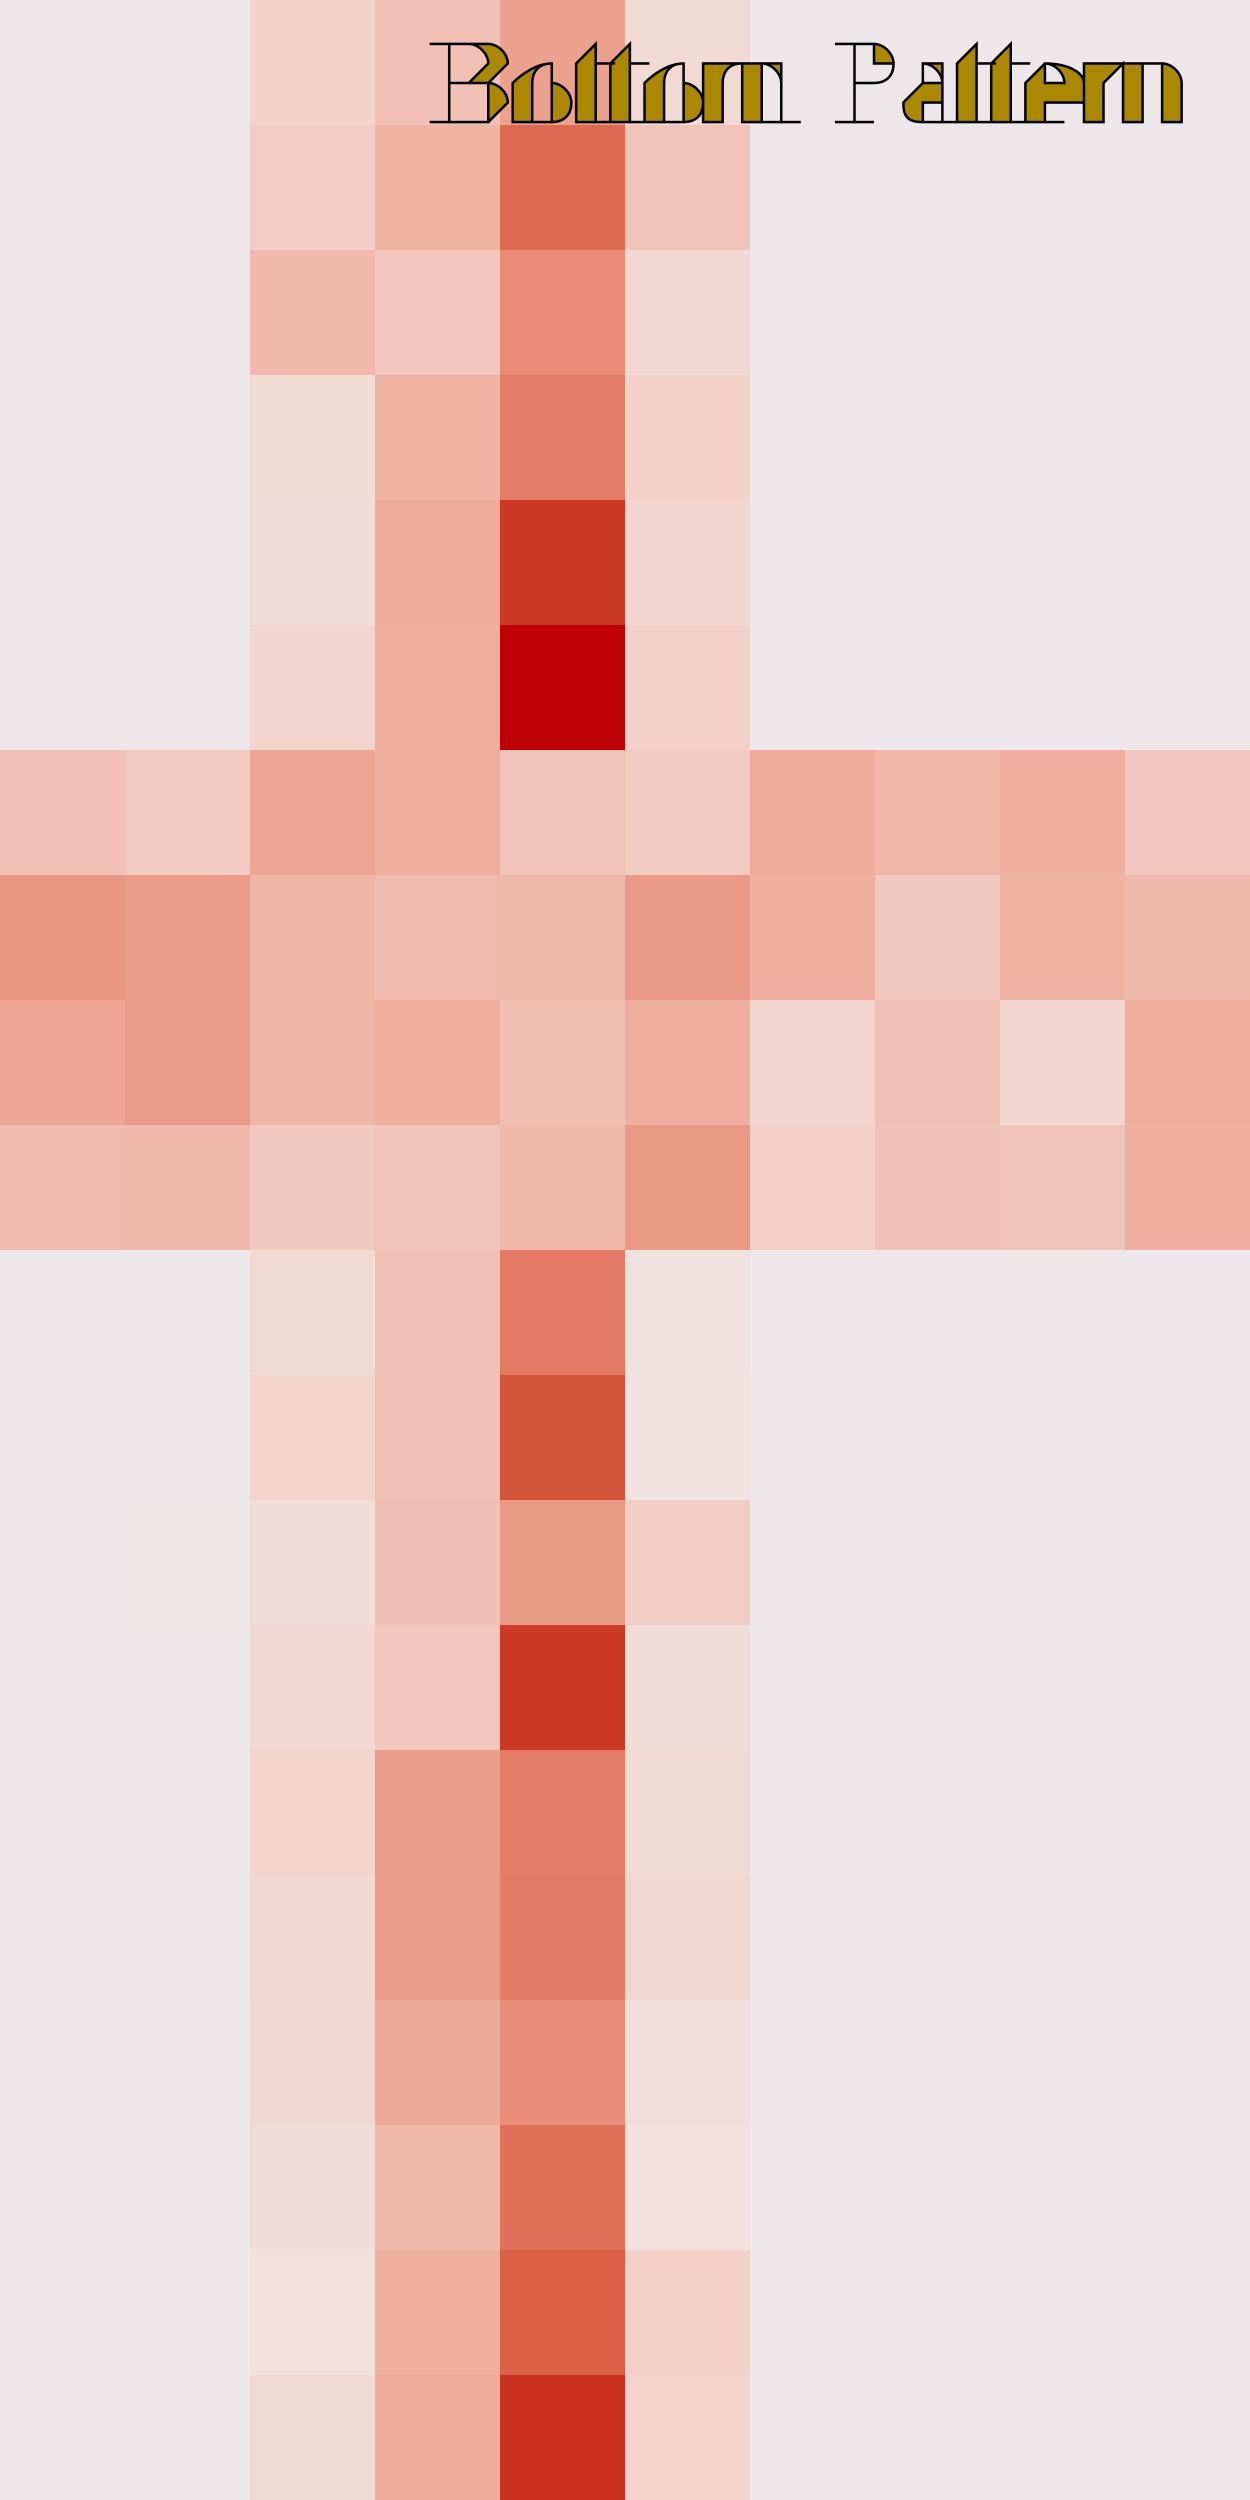
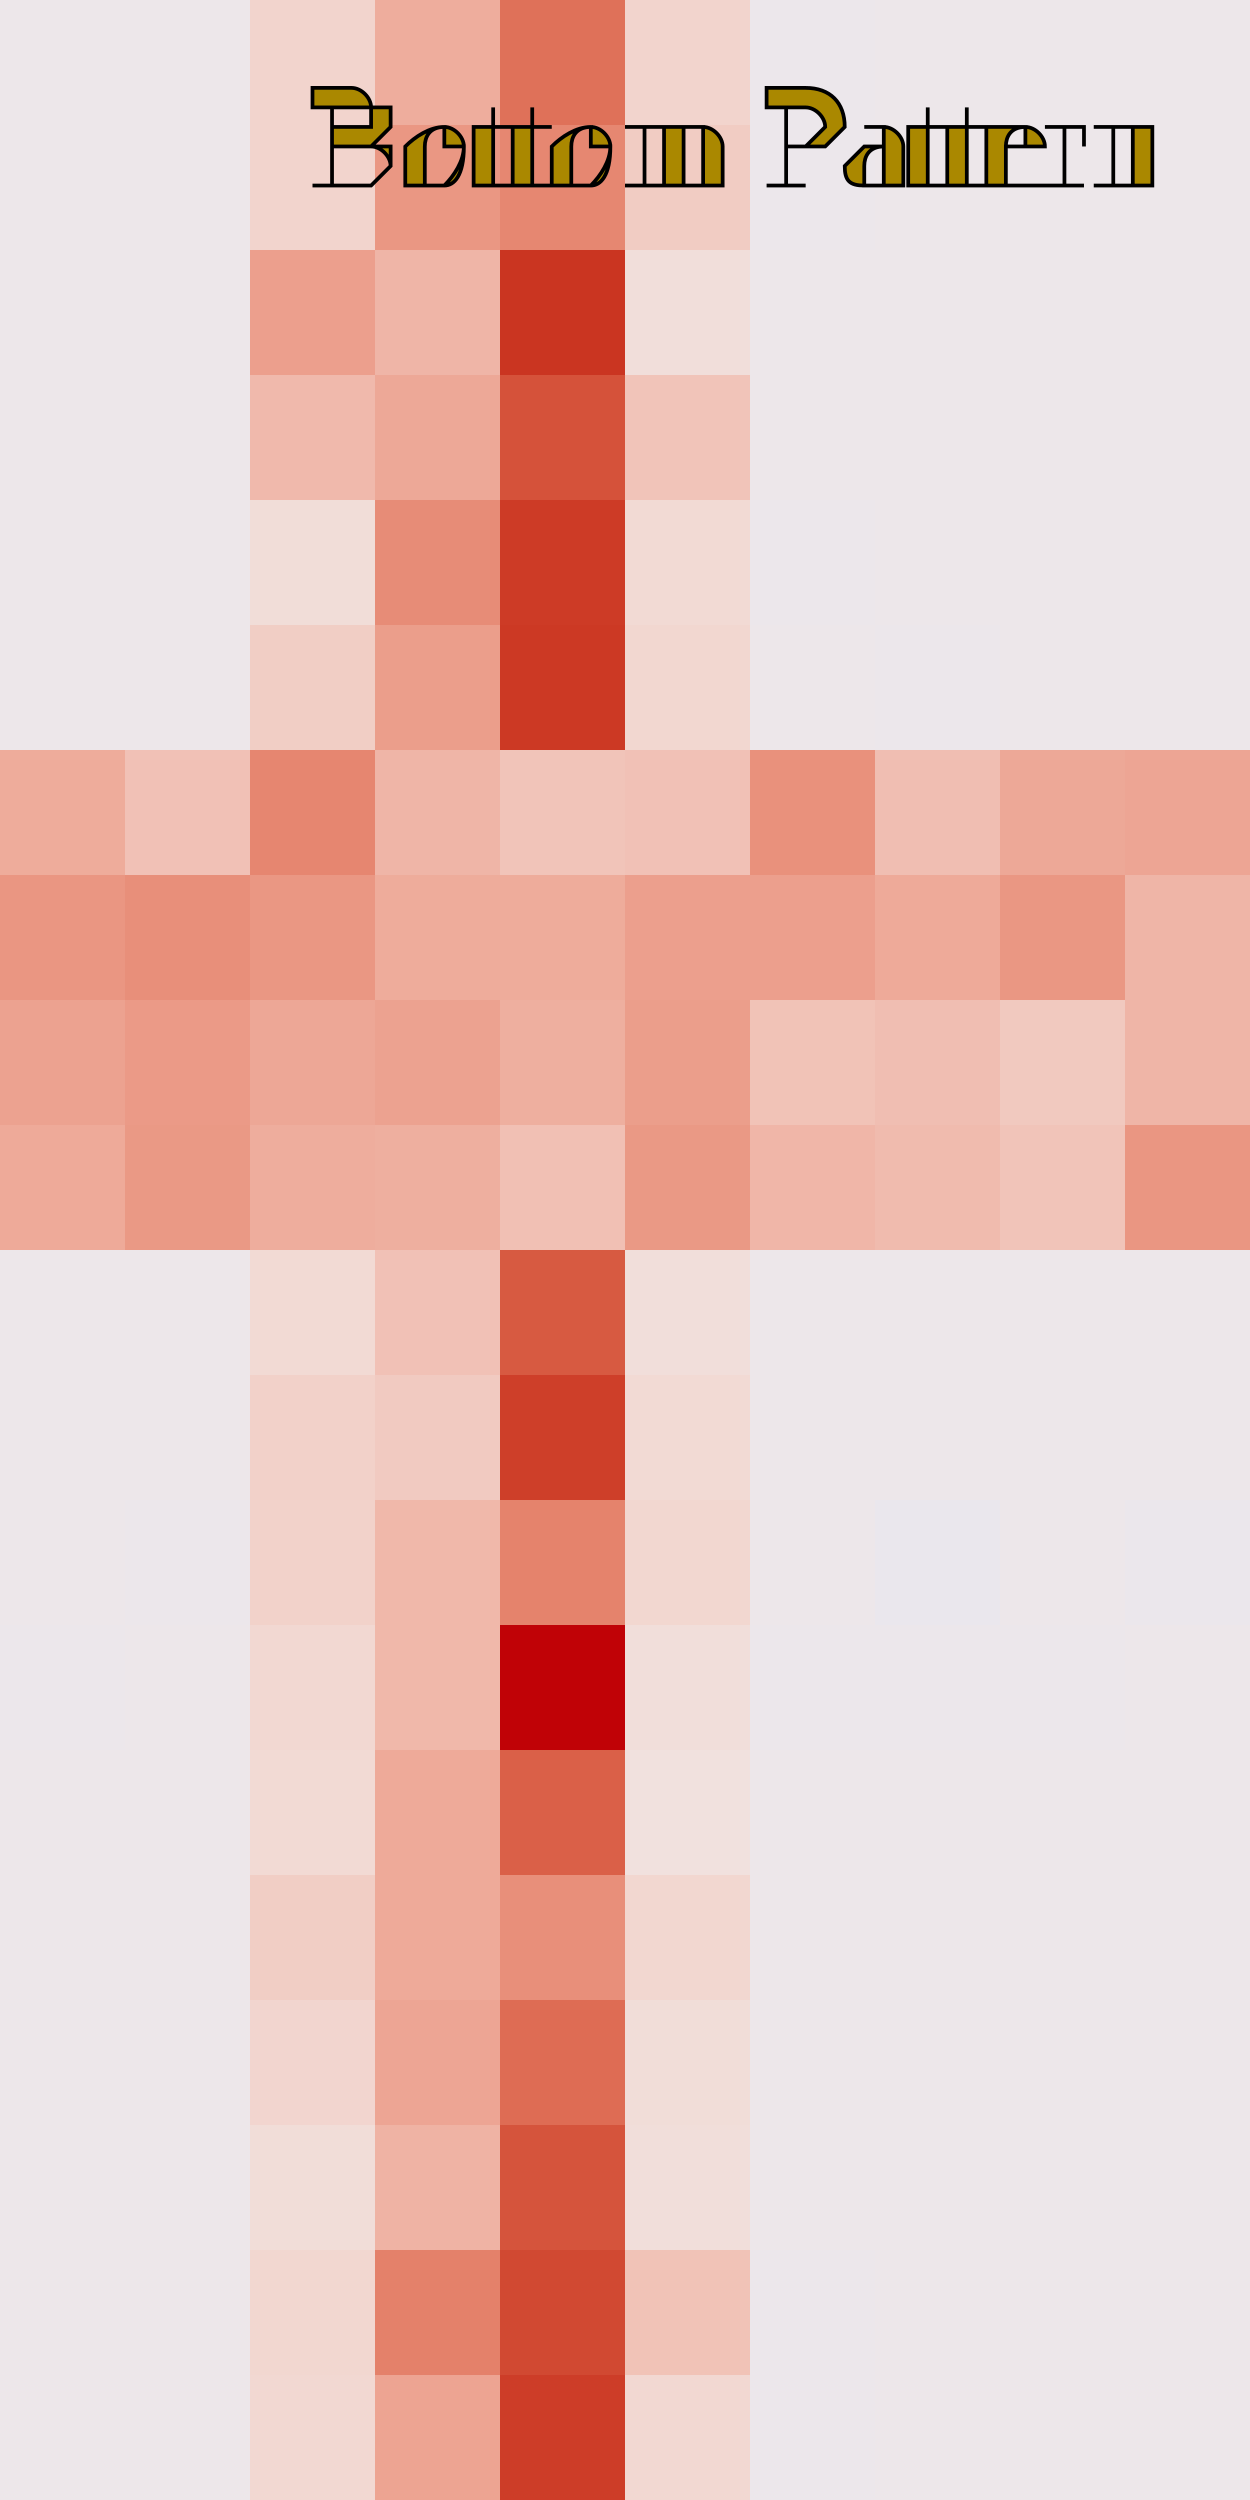
<svg xmlns="http://www.w3.org/2000/svg" height="342.0" version="1.1" viewBox="0 0 1.0 2.0" width="171.0">
  <g>
    <g>
      <g>
        <polygon fill="#ede7ea" points="0.00,0.00 0.10,0.00 0.10,0.10 0.00,0.10" />
        <polygon fill="#ede7ea" points="0.10,0.00 0.20,0.00 0.20,0.10 0.10,0.10" />
-         <polygon fill="#f2d2ca" points="0.20,0.00 0.30,0.00 0.30,0.10 0.20,0.10" />
-         <polygon fill="#f1c1b6" points="0.30,0.00 0.40,0.00 0.40,0.10 0.30,0.10" />
-         <polygon fill="#eca18e" points="0.40,0.00 0.50,0.00 0.50,0.10 0.40,0.10" />
-         <polygon fill="#f2dad4" points="0.50,0.00 0.60,0.00 0.60,0.10 0.50,0.10" />
-         <polygon fill="#ede7ea" points="0.60,0.00 0.70,0.00 0.70,0.10 0.60,0.10" />
+         <polygon fill="#f2d4cd" points="0.20,0.00 0.30,0.00 0.30,0.10 0.20,0.10" />
+         <polygon fill="#eead9d" points="0.30,0.00 0.40,0.00 0.40,0.10 0.30,0.10" />
+         <polygon fill="#df7159" points="0.40,0.00 0.50,0.00 0.50,0.10 0.40,0.10" />
+         <polygon fill="#f2d4cd" points="0.50,0.00 0.60,0.00 0.60,0.10 0.50,0.10" />
+         <polygon fill="#ece7eb" points="0.60,0.00 0.70,0.00 0.70,0.10 0.60,0.10" />
        <polygon fill="#ede7ea" points="0.70,0.00 0.80,0.00 0.80,0.10 0.70,0.10" />
        <polygon fill="#ede7ea" points="0.80,0.00 0.90,0.00 0.90,0.10 0.80,0.10" />
        <polygon fill="#ede7ea" points="0.90,0.00 1.00,0.00 1.00,0.10 0.90,0.10" />
        <polygon fill="#ede7ea" points="0.00,0.10 0.10,0.10 0.10,0.20 0.00,0.20" />
        <polygon fill="#ede7ea" points="0.10,0.10 0.20,0.10 0.20,0.20 0.10,0.20" />
-         <polygon fill="#f1cec5" points="0.20,0.10 0.30,0.10 0.30,0.20 0.20,0.20" />
-         <polygon fill="#efb3a4" points="0.30,0.10 0.40,0.10 0.40,0.20 0.30,0.20" />
-         <polygon fill="#dd6950" points="0.40,0.10 0.50,0.10 0.50,0.20 0.40,0.20" />
-         <polygon fill="#f1c4b9" points="0.50,0.10 0.60,0.10 0.60,0.20 0.50,0.20" />
-         <polygon fill="#ede7ea" points="0.60,0.10 0.70,0.10 0.70,0.20 0.60,0.20" />
+         <polygon fill="#f2d4cd" points="0.20,0.10 0.30,0.10 0.30,0.20 0.20,0.20" />
+         <polygon fill="#ea9783" points="0.30,0.10 0.40,0.10 0.40,0.20 0.30,0.20" />
+         <polygon fill="#e68771" points="0.40,0.10 0.50,0.10 0.50,0.20 0.40,0.20" />
+         <polygon fill="#f1ccc3" points="0.50,0.10 0.60,0.10 0.60,0.20 0.50,0.20" />
+         <polygon fill="#ece7eb" points="0.60,0.10 0.70,0.10 0.70,0.20 0.60,0.20" />
        <polygon fill="#ede7ea" points="0.70,0.10 0.80,0.10 0.80,0.20 0.70,0.20" />
        <polygon fill="#ede7ea" points="0.80,0.10 0.90,0.10 0.90,0.20 0.80,0.20" />
        <polygon fill="#ede7ea" points="0.90,0.10 1.00,0.10 1.00,0.20 0.90,0.20" />
        <polygon fill="#ede7ea" points="0.00,0.20 0.10,0.20 0.10,0.30 0.00,0.30" />
        <polygon fill="#ede7ea" points="0.10,0.20 0.20,0.20 0.20,0.30 0.10,0.30" />
-         <polygon fill="#f0b9ac" points="0.20,0.20 0.30,0.20 0.30,0.30 0.20,0.30" />
-         <polygon fill="#f1c7bd" points="0.30,0.20 0.40,0.20 0.40,0.30 0.30,0.30" />
-         <polygon fill="#e78b75" points="0.40,0.20 0.50,0.20 0.50,0.30 0.40,0.30" />
-         <polygon fill="#f2d8d2" points="0.50,0.20 0.60,0.20 0.60,0.30 0.50,0.30" />
+         <polygon fill="#ec9f8d" points="0.20,0.20 0.30,0.20 0.30,0.30 0.20,0.30" />
+         <polygon fill="#efb5a7" points="0.30,0.20 0.40,0.20 0.40,0.30 0.30,0.30" />
+         <polygon fill="#ca3521" points="0.40,0.20 0.50,0.20 0.50,0.30 0.40,0.30" />
+         <polygon fill="#f1deda" points="0.50,0.20 0.60,0.20 0.60,0.30 0.50,0.30" />
        <polygon fill="#ede7ea" points="0.60,0.20 0.70,0.20 0.70,0.30 0.60,0.30" />
        <polygon fill="#ede7ea" points="0.70,0.20 0.80,0.20 0.80,0.30 0.70,0.30" />
        <polygon fill="#ede7ea" points="0.80,0.20 0.90,0.20 0.90,0.30 0.80,0.30" />
        <polygon fill="#ede7ea" points="0.90,0.20 1.00,0.20 1.00,0.30 0.90,0.30" />
        <polygon fill="#ede7ea" points="0.00,0.30 0.10,0.30 0.10,0.40 0.00,0.40" />
        <polygon fill="#ede7ea" points="0.10,0.30 0.20,0.30 0.20,0.40 0.10,0.40" />
-         <polygon fill="#f2dcd6" points="0.20,0.30 0.30,0.30 0.30,0.40 0.20,0.40" />
-         <polygon fill="#efb3a4" points="0.30,0.30 0.40,0.30 0.40,0.40 0.30,0.40" />
-         <polygon fill="#e37c65" points="0.40,0.30 0.50,0.30 0.50,0.40 0.40,0.40" />
-         <polygon fill="#f2d1c9" points="0.50,0.30 0.60,0.30 0.60,0.40 0.50,0.40" />
+         <polygon fill="#f0b9ac" points="0.20,0.30 0.30,0.30 0.30,0.40 0.20,0.40" />
+         <polygon fill="#eda897" points="0.30,0.30 0.40,0.30 0.40,0.40 0.30,0.40" />
+         <polygon fill="#d5523a" points="0.40,0.30 0.50,0.30 0.50,0.40 0.40,0.40" />
+         <polygon fill="#f1c4b9" points="0.50,0.30 0.60,0.30 0.60,0.40 0.50,0.40" />
        <polygon fill="#ede7ea" points="0.60,0.30 0.70,0.30 0.70,0.40 0.60,0.40" />
        <polygon fill="#ede7ea" points="0.70,0.30 0.80,0.30 0.80,0.40 0.70,0.40" />
        <polygon fill="#ede7ea" points="0.80,0.30 0.90,0.30 0.90,0.40 0.80,0.40" />
        <polygon fill="#ede7ea" points="0.90,0.30 1.00,0.30 1.00,0.40 0.90,0.40" />
        <polygon fill="#ede7ea" points="0.00,0.40 0.10,0.40 0.10,0.50 0.00,0.50" />
        <polygon fill="#ede7ea" points="0.10,0.40 0.20,0.40 0.20,0.50 0.10,0.50" />
        <polygon fill="#f1ddd8" points="0.20,0.40 0.30,0.40 0.30,0.50 0.20,0.50" />
-         <polygon fill="#eeac9b" points="0.30,0.40 0.40,0.40 0.40,0.50 0.30,0.50" />
-         <polygon fill="#cc3924" points="0.40,0.40 0.50,0.40 0.50,0.50 0.40,0.50" />
-         <polygon fill="#f2d5cf" points="0.50,0.40 0.60,0.40 0.60,0.50 0.50,0.50" />
-         <polygon fill="#eee7e9" points="0.60,0.40 0.70,0.40 0.70,0.50 0.60,0.50" />
+         <polygon fill="#e78c77" points="0.30,0.40 0.40,0.40 0.40,0.50 0.30,0.50" />
+         <polygon fill="#cd3b26" points="0.40,0.40 0.50,0.40 0.50,0.50 0.40,0.50" />
+         <polygon fill="#f2dad4" points="0.50,0.40 0.60,0.40 0.60,0.50 0.50,0.50" />
+         <polygon fill="#ece7eb" points="0.60,0.40 0.70,0.40 0.70,0.50 0.60,0.50" />
        <polygon fill="#ede7ea" points="0.70,0.40 0.80,0.40 0.80,0.50 0.70,0.50" />
        <polygon fill="#ede7ea" points="0.80,0.40 0.90,0.40 0.90,0.50 0.80,0.50" />
        <polygon fill="#ede7ea" points="0.90,0.40 1.00,0.40 1.00,0.50 0.90,0.50" />
-         <polygon fill="#eee7e9" points="0.00,0.50 0.10,0.50 0.10,0.60 0.00,0.60" />
-         <polygon fill="#eee7e9" points="0.10,0.50 0.20,0.50 0.20,0.60 0.10,0.60" />
-         <polygon fill="#f2d5cf" points="0.20,0.50 0.30,0.50 0.30,0.60 0.20,0.60" />
-         <polygon fill="#eeaf9f" points="0.30,0.50 0.40,0.50 0.40,0.60 0.30,0.60" />
-         <polygon fill="#c00206" points="0.40,0.50 0.50,0.50 0.50,0.60 0.40,0.60" />
-         <polygon fill="#f2d1c9" points="0.50,0.50 0.60,0.50 0.60,0.60 0.50,0.60" />
+         <polygon fill="#ede7ea" points="0.00,0.50 0.10,0.50 0.10,0.60 0.00,0.60" />
+         <polygon fill="#ede7ea" points="0.10,0.50 0.20,0.50 0.20,0.60 0.10,0.60" />
+         <polygon fill="#f1cec5" points="0.20,0.50 0.30,0.50 0.30,0.60 0.20,0.60" />
+         <polygon fill="#eb9e8b" points="0.30,0.50 0.40,0.50 0.40,0.60 0.30,0.60" />
+         <polygon fill="#cc3924" points="0.40,0.50 0.50,0.50 0.50,0.60 0.40,0.60" />
+         <polygon fill="#f2d7d0" points="0.50,0.50 0.60,0.50 0.60,0.60 0.50,0.60" />
        <polygon fill="#ede7ea" points="0.60,0.50 0.70,0.50 0.70,0.60 0.60,0.60" />
-         <polygon fill="#ede7ea" points="0.70,0.50 0.80,0.50 0.80,0.60 0.70,0.60" />
+         <polygon fill="#ece7eb" points="0.70,0.50 0.80,0.50 0.80,0.60 0.70,0.60" />
        <polygon fill="#ede7ea" points="0.80,0.50 0.90,0.50 0.90,0.60 0.80,0.60" />
        <polygon fill="#ede7ea" points="0.90,0.50 1.00,0.50 1.00,0.60 0.90,0.60" />
-         <polygon fill="#f1c1b6" points="0.00,0.60 0.10,0.60 0.10,0.70 0.00,0.70" />
-         <polygon fill="#f1cac1" points="0.10,0.60 0.20,0.60 0.20,0.70 0.10,0.70" />
-         <polygon fill="#eda594" points="0.20,0.60 0.30,0.60 0.30,0.70 0.20,0.70" />
-         <polygon fill="#eeaf9f" points="0.30,0.60 0.40,0.60 0.40,0.70 0.30,0.70" />
+         <polygon fill="#eeac9b" points="0.00,0.60 0.10,0.60 0.10,0.70 0.00,0.70" />
+         <polygon fill="#f1c1b6" points="0.10,0.60 0.20,0.60 0.20,0.70 0.10,0.70" />
+         <polygon fill="#e68670" points="0.20,0.60 0.30,0.60 0.30,0.70 0.20,0.70" />
+         <polygon fill="#efb5a7" points="0.30,0.60 0.40,0.60 0.40,0.70 0.30,0.70" />
        <polygon fill="#f1c4b9" points="0.40,0.60 0.50,0.60 0.50,0.70 0.40,0.70" />
-         <polygon fill="#f1cac1" points="0.50,0.60 0.60,0.60 0.60,0.70 0.50,0.70" />
-         <polygon fill="#eeac9b" points="0.60,0.60 0.70,0.60 0.70,0.70 0.60,0.70" />
-         <polygon fill="#f0b6a8" points="0.70,0.60 0.80,0.60 0.80,0.70 0.70,0.70" />
-         <polygon fill="#efb0a1" points="0.80,0.60 0.90,0.60 0.90,0.70 0.80,0.70" />
-         <polygon fill="#f1c7bd" points="0.90,0.60 1.00,0.60 1.00,0.70 0.90,0.70" />
-         <polygon fill="#ea9783" points="0.00,0.70 0.10,0.70 0.10,0.80 0.00,0.80" />
-         <polygon fill="#eb9c89" points="0.10,0.70 0.20,0.70 0.20,0.80 0.10,0.80" />
-         <polygon fill="#efb5a7" points="0.20,0.70 0.30,0.70 0.30,0.80 0.20,0.80" />
-         <polygon fill="#f0bbae" points="0.30,0.70 0.40,0.70 0.40,0.80 0.30,0.80" />
-         <polygon fill="#f0b8aa" points="0.40,0.70 0.50,0.70 0.50,0.80 0.40,0.80" />
-         <polygon fill="#eb9a87" points="0.50,0.70 0.60,0.70 0.60,0.80 0.50,0.80" />
-         <polygon fill="#efb0a1" points="0.60,0.70 0.70,0.70 0.70,0.80 0.60,0.80" />
-         <polygon fill="#f1c9bf" points="0.70,0.70 0.80,0.70 0.80,0.80 0.70,0.80" />
-         <polygon fill="#efb3a4" points="0.80,0.70 0.90,0.70 0.90,0.80 0.80,0.80" />
-         <polygon fill="#f0b8aa" points="0.90,0.70 1.00,0.70 1.00,0.80 0.90,0.80" />
-         <polygon fill="#eda492" points="0.00,0.80 0.10,0.80 0.10,0.90 0.00,0.90" />
-         <polygon fill="#eb9c89" points="0.10,0.80 0.20,0.80 0.20,0.90 0.10,0.90" />
-         <polygon fill="#efb5a7" points="0.20,0.80 0.30,0.80 0.30,0.90 0.20,0.90" />
-         <polygon fill="#eead9d" points="0.30,0.80 0.40,0.80 0.40,0.90 0.30,0.90" />
-         <polygon fill="#f0bdb0" points="0.40,0.80 0.50,0.80 0.50,0.90 0.40,0.90" />
-         <polygon fill="#eeaf9f" points="0.50,0.80 0.60,0.80 0.60,0.90 0.50,0.90" />
-         <polygon fill="#f2d5cf" points="0.60,0.80 0.70,0.80 0.70,0.90 0.60,0.90" />
-         <polygon fill="#f1c1b6" points="0.70,0.80 0.80,0.80 0.80,0.90 0.70,0.90" />
-         <polygon fill="#f2d5cf" points="0.80,0.80 0.90,0.80 0.90,0.90 0.80,0.90" />
-         <polygon fill="#eead9d" points="0.90,0.80 1.00,0.80 1.00,0.90 0.90,0.90" />
-         <polygon fill="#f0bbae" points="0.00,0.90 0.10,0.90 0.10,1.00 0.00,1.00" />
-         <polygon fill="#f0b9ac" points="0.10,0.90 0.20,0.90 0.20,1.00 0.10,1.00" />
-         <polygon fill="#f1c9bf" points="0.20,0.90 0.30,0.90 0.30,1.00 0.20,1.00" />
-         <polygon fill="#f1c4b9" points="0.30,0.90 0.40,0.90 0.40,1.00 0.30,1.00" />
-         <polygon fill="#f0b9ac" points="0.40,0.90 0.50,0.90 0.50,1.00 0.40,1.00" />
+         <polygon fill="#f1c1b6" points="0.50,0.60 0.60,0.60 0.60,0.70 0.50,0.70" />
+         <polygon fill="#e9917c" points="0.60,0.60 0.70,0.60 0.70,0.70 0.60,0.70" />
+         <polygon fill="#f0beb2" points="0.70,0.60 0.80,0.60 0.80,0.70 0.70,0.70" />
+         <polygon fill="#eda897" points="0.80,0.60 0.90,0.60 0.90,0.70 0.80,0.70" />
+         <polygon fill="#eda594" points="0.90,0.60 1.00,0.60 1.00,0.70 0.90,0.70" />
+         <polygon fill="#ea9682" points="0.00,0.70 0.10,0.70 0.10,0.80 0.00,0.80" />
+         <polygon fill="#e88f7a" points="0.10,0.70 0.20,0.70 0.20,0.80 0.10,0.80" />
+         <polygon fill="#ea9783" points="0.20,0.70 0.30,0.70 0.30,0.80 0.20,0.80" />
+         <polygon fill="#eeac9b" points="0.30,0.70 0.40,0.70 0.40,0.80 0.30,0.80" />
+         <polygon fill="#eeac9b" points="0.40,0.70 0.50,0.70 0.50,0.80 0.40,0.80" />
+         <polygon fill="#ec9f8d" points="0.50,0.70 0.60,0.70 0.60,0.80 0.50,0.80" />
+         <polygon fill="#ec9f8d" points="0.60,0.70 0.70,0.70 0.70,0.80 0.60,0.80" />
+         <polygon fill="#eeaa99" points="0.70,0.70 0.80,0.70 0.80,0.80 0.70,0.80" />
+         <polygon fill="#ea9783" points="0.80,0.70 0.90,0.70 0.90,0.80 0.80,0.80" />
+         <polygon fill="#efb5a7" points="0.90,0.70 1.00,0.70 1.00,0.80 0.90,0.80" />
+         <polygon fill="#eca290" points="0.00,0.80 0.10,0.80 0.10,0.90 0.00,0.90" />
+         <polygon fill="#eb9a87" points="0.10,0.80 0.20,0.80 0.20,0.90 0.10,0.90" />
+         <polygon fill="#eda796" points="0.20,0.80 0.30,0.80 0.30,0.90 0.20,0.90" />
+         <polygon fill="#eca290" points="0.30,0.80 0.40,0.80 0.40,0.90 0.30,0.90" />
+         <polygon fill="#eeaf9f" points="0.40,0.80 0.50,0.80 0.50,0.90 0.40,0.90" />
+         <polygon fill="#eb9e8b" points="0.50,0.80 0.60,0.80 0.60,0.90 0.50,0.90" />
+         <polygon fill="#f1c3b7" points="0.60,0.80 0.70,0.80 0.70,0.90 0.60,0.90" />
+         <polygon fill="#f0beb2" points="0.70,0.80 0.80,0.80 0.80,0.90 0.70,0.90" />
+         <polygon fill="#f1c9bf" points="0.80,0.80 0.90,0.80 0.90,0.90 0.80,0.90" />
+         <polygon fill="#efb5a7" points="0.90,0.80 1.00,0.80 1.00,0.90 0.90,0.90" />
+         <polygon fill="#eeaa99" points="0.00,0.90 0.10,0.90 0.10,1.00 0.00,1.00" />
+         <polygon fill="#ea9985" points="0.10,0.90 0.20,0.90 0.20,1.00 0.10,1.00" />
+         <polygon fill="#eead9d" points="0.20,0.90 0.30,0.90 0.30,1.00 0.20,1.00" />
+         <polygon fill="#eeaf9f" points="0.30,0.90 0.40,0.90 0.40,1.00 0.30,1.00" />
+         <polygon fill="#f1c0b4" points="0.40,0.90 0.50,0.90 0.50,1.00 0.40,1.00" />
        <polygon fill="#ea9985" points="0.50,0.90 0.60,0.90 0.60,1.00 0.50,1.00" />
-         <polygon fill="#f2cfc7" points="0.60,0.90 0.70,0.90 0.70,1.00 0.60,1.00" />
-         <polygon fill="#f1c3b7" points="0.70,0.90 0.80,0.90 0.80,1.00 0.70,1.00" />
+         <polygon fill="#f0b6a8" points="0.60,0.90 0.70,0.90 0.70,1.00 0.60,1.00" />
+         <polygon fill="#f0bbae" points="0.70,0.90 0.80,0.90 0.80,1.00 0.70,1.00" />
        <polygon fill="#f1c4b9" points="0.80,0.90 0.90,0.90 0.90,1.00 0.80,1.00" />
-         <polygon fill="#efb0a1" points="0.90,0.90 1.00,0.90 1.00,1.00 0.90,1.00" />
+         <polygon fill="#ea9682" points="0.90,0.90 1.00,0.90 1.00,1.00 0.90,1.00" />
        <polygon fill="#ede7ea" points="0.00,1.00 0.10,1.00 0.10,1.10 0.00,1.10" />
        <polygon fill="#ede7ea" points="0.10,1.00 0.20,1.00 0.20,1.10 0.10,1.10" />
        <polygon fill="#f2dad4" points="0.20,1.00 0.30,1.00 0.30,1.10 0.20,1.10" />
        <polygon fill="#f1c1b6" points="0.30,1.00 0.40,1.00 0.40,1.10 0.30,1.10" />
-         <polygon fill="#e27962" points="0.40,1.00 0.50,1.00 0.50,1.10 0.40,1.10" />
-         <polygon fill="#f1e1de" points="0.50,1.00 0.60,1.00 0.60,1.10 0.50,1.10" />
+         <polygon fill="#d75a41" points="0.40,1.00 0.50,1.00 0.50,1.10 0.40,1.10" />
+         <polygon fill="#f1deda" points="0.50,1.00 0.60,1.00 0.60,1.10 0.50,1.10" />
        <polygon fill="#ede7ea" points="0.60,1.00 0.70,1.00 0.70,1.10 0.60,1.10" />
        <polygon fill="#ede7ea" points="0.70,1.00 0.80,1.00 0.80,1.10 0.70,1.10" />
        <polygon fill="#ede7ea" points="0.80,1.00 0.90,1.00 0.90,1.10 0.80,1.10" />
        <polygon fill="#ede7ea" points="0.90,1.00 1.00,1.00 1.00,1.10 0.90,1.10" />
        <polygon fill="#ede7ea" points="0.00,1.10 0.10,1.10 0.10,1.20 0.00,1.20" />
        <polygon fill="#ede7ea" points="0.10,1.10 0.20,1.10 0.20,1.20 0.10,1.20" />
-         <polygon fill="#f2d4cd" points="0.20,1.10 0.30,1.10 0.30,1.20 0.20,1.20" />
-         <polygon fill="#f1c1b6" points="0.30,1.10 0.40,1.10 0.40,1.20 0.30,1.20" />
-         <polygon fill="#d5543c" points="0.40,1.10 0.50,1.10 0.50,1.20 0.40,1.20" />
-         <polygon fill="#f1e3e1" points="0.50,1.10 0.60,1.10 0.60,1.20 0.50,1.20" />
+         <polygon fill="#f2d1c9" points="0.20,1.10 0.30,1.10 0.30,1.20 0.20,1.20" />
+         <polygon fill="#f1cac1" points="0.30,1.10 0.40,1.10 0.40,1.20 0.30,1.20" />
+         <polygon fill="#ce3f29" points="0.40,1.10 0.50,1.10 0.50,1.20 0.40,1.20" />
+         <polygon fill="#f2dad4" points="0.50,1.10 0.60,1.10 0.60,1.20 0.50,1.20" />
        <polygon fill="#ede7ea" points="0.60,1.10 0.70,1.10 0.70,1.20 0.60,1.20" />
        <polygon fill="#ede7ea" points="0.70,1.10 0.80,1.10 0.80,1.20 0.70,1.20" />
        <polygon fill="#ede7ea" points="0.80,1.10 0.90,1.10 0.90,1.20 0.80,1.20" />
        <polygon fill="#ede7ea" points="0.90,1.10 1.00,1.10 1.00,1.20 0.90,1.20" />
-         <polygon fill="#eee7e9" points="0.00,1.20 0.10,1.20 0.10,1.30 0.00,1.30" />
-         <polygon fill="#eee7e8" points="0.10,1.20 0.20,1.20 0.20,1.30 0.10,1.30" />
-         <polygon fill="#f1ddd8" points="0.20,1.20 0.30,1.20 0.30,1.30 0.20,1.30" />
-         <polygon fill="#f0beb2" points="0.30,1.20 0.40,1.20 0.40,1.30 0.30,1.30" />
-         <polygon fill="#ea9985" points="0.40,1.20 0.50,1.20 0.50,1.30 0.40,1.30" />
-         <polygon fill="#f1cec5" points="0.50,1.20 0.60,1.20 0.60,1.30 0.50,1.30" />
-         <polygon fill="#eee7e9" points="0.60,1.20 0.70,1.20 0.70,1.30 0.60,1.30" />
-         <polygon fill="#ede7ea" points="0.70,1.20 0.80,1.20 0.80,1.30 0.70,1.30" />
-         <polygon fill="#eee7e9" points="0.80,1.20 0.90,1.20 0.90,1.30 0.80,1.30" />
-         <polygon fill="#ede7ea" points="0.90,1.20 1.00,1.20 1.00,1.30 0.90,1.30" />
-         <polygon fill="#eee7e9" points="0.00,1.30 0.10,1.30 0.10,1.40 0.00,1.40" />
+         <polygon fill="#ede7ea" points="0.00,1.20 0.10,1.20 0.10,1.30 0.00,1.30" />
+         <polygon fill="#ece7eb" points="0.10,1.20 0.20,1.20 0.20,1.30 0.10,1.30" />
+         <polygon fill="#f2d2ca" points="0.20,1.20 0.30,1.20 0.30,1.30 0.20,1.30" />
+         <polygon fill="#f0b8aa" points="0.30,1.20 0.40,1.20 0.40,1.30 0.30,1.30" />
+         <polygon fill="#e5836c" points="0.40,1.20 0.50,1.20 0.50,1.30 0.40,1.30" />
+         <polygon fill="#f2d7d0" points="0.50,1.20 0.60,1.20 0.60,1.30 0.50,1.30" />
+         <polygon fill="#ede7ea" points="0.60,1.20 0.70,1.20 0.70,1.30 0.60,1.30" />
+         <polygon fill="#eae7ed" points="0.70,1.20 0.80,1.20 0.80,1.30 0.70,1.30" />
+         <polygon fill="#ede7ea" points="0.80,1.20 0.90,1.20 0.90,1.30 0.80,1.30" />
+         <polygon fill="#ebe7ec" points="0.90,1.20 1.00,1.20 1.00,1.30 0.90,1.30" />
+         <polygon fill="#ece7eb" points="0.00,1.30 0.10,1.30 0.10,1.40 0.00,1.40" />
        <polygon fill="#ede7ea" points="0.10,1.30 0.20,1.30 0.20,1.40 0.10,1.40" />
        <polygon fill="#f2d8d2" points="0.20,1.30 0.30,1.30 0.30,1.40 0.20,1.40" />
-         <polygon fill="#f1c7bd" points="0.30,1.30 0.40,1.30 0.40,1.40 0.30,1.40" />
-         <polygon fill="#cc3924" points="0.40,1.30 0.50,1.30 0.50,1.40 0.40,1.40" />
-         <polygon fill="#f1ddd8" points="0.50,1.30 0.60,1.30 0.60,1.40 0.50,1.40" />
-         <polygon fill="#ede7ea" points="0.60,1.30 0.70,1.30 0.70,1.40 0.60,1.40" />
-         <polygon fill="#eee7e9" points="0.70,1.30 0.80,1.30 0.80,1.40 0.70,1.40" />
-         <polygon fill="#eee7e9" points="0.80,1.30 0.90,1.30 0.90,1.40 0.80,1.40" />
-         <polygon fill="#eee7e9" points="0.90,1.30 1.00,1.30 1.00,1.40 0.90,1.40" />
+         <polygon fill="#f0b8aa" points="0.30,1.30 0.40,1.30 0.40,1.40 0.30,1.40" />
+         <polygon fill="#c00206" points="0.40,1.30 0.50,1.30 0.50,1.40 0.40,1.40" />
+         <polygon fill="#f1deda" points="0.50,1.30 0.60,1.30 0.60,1.40 0.50,1.40" />
+         <polygon fill="#ece7eb" points="0.60,1.30 0.70,1.30 0.70,1.40 0.60,1.40" />
+         <polygon fill="#ece7eb" points="0.70,1.30 0.80,1.30 0.80,1.40 0.70,1.40" />
+         <polygon fill="#ece7eb" points="0.80,1.30 0.90,1.30 0.90,1.40 0.80,1.40" />
+         <polygon fill="#ede7ea" points="0.90,1.30 1.00,1.30 1.00,1.40 0.90,1.40" />
        <polygon fill="#ede7ea" points="0.00,1.40 0.10,1.40 0.10,1.50 0.00,1.50" />
        <polygon fill="#ede7ea" points="0.10,1.40 0.20,1.40 0.20,1.50 0.10,1.50" />
-         <polygon fill="#f2d4cd" points="0.20,1.40 0.30,1.40 0.30,1.50 0.20,1.50" />
-         <polygon fill="#eb9c89" points="0.30,1.40 0.40,1.40 0.40,1.50 0.30,1.50" />
-         <polygon fill="#e37c65" points="0.40,1.40 0.50,1.40 0.50,1.50 0.40,1.50" />
-         <polygon fill="#f2dad4" points="0.50,1.40 0.60,1.40 0.60,1.50 0.50,1.50" />
+         <polygon fill="#f2dad4" points="0.20,1.40 0.30,1.40 0.30,1.50 0.20,1.50" />
+         <polygon fill="#eeaa99" points="0.30,1.40 0.40,1.40 0.40,1.50 0.30,1.50" />
+         <polygon fill="#da6048" points="0.40,1.40 0.50,1.40 0.50,1.50 0.40,1.50" />
+         <polygon fill="#f1e1de" points="0.50,1.40 0.60,1.40 0.60,1.50 0.50,1.50" />
        <polygon fill="#ede7ea" points="0.60,1.40 0.70,1.40 0.70,1.50 0.60,1.50" />
        <polygon fill="#ede7ea" points="0.70,1.40 0.80,1.40 0.80,1.50 0.70,1.50" />
        <polygon fill="#ede7ea" points="0.80,1.40 0.90,1.40 0.90,1.50 0.80,1.50" />
        <polygon fill="#ede7ea" points="0.90,1.40 1.00,1.40 1.00,1.50 0.90,1.50" />
        <polygon fill="#ede7ea" points="0.00,1.50 0.10,1.50 0.10,1.60 0.00,1.60" />
        <polygon fill="#ede7ea" points="0.10,1.50 0.20,1.50 0.20,1.60 0.10,1.60" />
-         <polygon fill="#f2d7d0" points="0.20,1.50 0.30,1.50 0.30,1.60 0.20,1.60" />
-         <polygon fill="#eb9c89" points="0.30,1.50 0.40,1.50 0.40,1.60 0.30,1.60" />
-         <polygon fill="#e27b63" points="0.40,1.50 0.50,1.50 0.50,1.60 0.40,1.60" />
+         <polygon fill="#f1cec5" points="0.20,1.50 0.30,1.50 0.30,1.60 0.20,1.60" />
+         <polygon fill="#eeaa99" points="0.30,1.50 0.40,1.50 0.40,1.60 0.30,1.60" />
+         <polygon fill="#e88f7a" points="0.40,1.50 0.50,1.50 0.50,1.60 0.40,1.60" />
        <polygon fill="#f2d7d0" points="0.50,1.50 0.60,1.50 0.60,1.60 0.50,1.60" />
        <polygon fill="#ede7ea" points="0.60,1.50 0.70,1.50 0.70,1.60 0.60,1.60" />
        <polygon fill="#ede7ea" points="0.70,1.50 0.80,1.50 0.80,1.60 0.70,1.60" />
        <polygon fill="#ede7ea" points="0.80,1.50 0.90,1.50 0.90,1.60 0.80,1.60" />
        <polygon fill="#ede7ea" points="0.90,1.50 1.00,1.50 1.00,1.60 0.90,1.60" />
        <polygon fill="#ede7ea" points="0.00,1.60 0.10,1.60 0.10,1.70 0.00,1.70" />
        <polygon fill="#ede7ea" points="0.10,1.60 0.20,1.60 0.20,1.70 0.10,1.70" />
-         <polygon fill="#f2d8d2" points="0.20,1.60 0.30,1.60 0.30,1.70 0.20,1.70" />
-         <polygon fill="#eda897" points="0.30,1.60 0.40,1.60 0.40,1.70 0.30,1.70" />
-         <polygon fill="#e88e79" points="0.40,1.60 0.50,1.60 0.50,1.70 0.40,1.70" />
-         <polygon fill="#f1deda" points="0.50,1.60 0.60,1.60 0.60,1.70 0.50,1.70" />
+         <polygon fill="#f2d5cf" points="0.20,1.60 0.30,1.60 0.30,1.70 0.20,1.70" />
+         <polygon fill="#eda594" points="0.30,1.60 0.40,1.60 0.40,1.70 0.30,1.70" />
+         <polygon fill="#de6c54" points="0.40,1.60 0.50,1.60 0.50,1.70 0.40,1.70" />
+         <polygon fill="#f1ddd8" points="0.50,1.60 0.60,1.60 0.60,1.70 0.50,1.70" />
        <polygon fill="#ede7ea" points="0.60,1.60 0.70,1.60 0.70,1.70 0.60,1.70" />
        <polygon fill="#ede7ea" points="0.70,1.60 0.80,1.60 0.80,1.70 0.70,1.70" />
        <polygon fill="#ede7ea" points="0.80,1.60 0.90,1.60 0.90,1.70 0.80,1.70" />
        <polygon fill="#ede7ea" points="0.90,1.60 1.00,1.60 1.00,1.70 0.90,1.70" />
        <polygon fill="#ede7ea" points="0.00,1.70 0.10,1.70 0.10,1.80 0.00,1.80" />
        <polygon fill="#ede7ea" points="0.10,1.70 0.20,1.70 0.20,1.80 0.10,1.80" />
        <polygon fill="#f1ddd8" points="0.20,1.70 0.30,1.70 0.30,1.80 0.20,1.80" />
-         <polygon fill="#f0b8aa" points="0.30,1.70 0.40,1.70 0.40,1.80 0.30,1.80" />
-         <polygon fill="#df6f57" points="0.40,1.70 0.50,1.70 0.50,1.80 0.40,1.80" />
-         <polygon fill="#f1e0dc" points="0.50,1.70 0.60,1.70 0.60,1.80 0.50,1.80" />
+         <polygon fill="#efb3a4" points="0.30,1.70 0.40,1.70 0.40,1.80 0.30,1.80" />
+         <polygon fill="#d5543c" points="0.40,1.70 0.50,1.70 0.50,1.80 0.40,1.80" />
+         <polygon fill="#f1deda" points="0.50,1.70 0.60,1.70 0.60,1.80 0.50,1.80" />
        <polygon fill="#ede7ea" points="0.60,1.70 0.70,1.70 0.70,1.80 0.60,1.80" />
        <polygon fill="#ede7ea" points="0.70,1.70 0.80,1.70 0.80,1.80 0.70,1.80" />
        <polygon fill="#ede7ea" points="0.80,1.70 0.90,1.70 0.90,1.80 0.80,1.80" />
        <polygon fill="#ede7ea" points="0.90,1.70 1.00,1.70 1.00,1.80 0.90,1.80" />
        <polygon fill="#ede7ea" points="0.00,1.80 0.10,1.80 0.10,1.90 0.00,1.90" />
        <polygon fill="#ede7ea" points="0.10,1.80 0.20,1.80 0.20,1.90 0.10,1.90" />
-         <polygon fill="#f1e0dc" points="0.20,1.80 0.30,1.80 0.30,1.90 0.20,1.90" />
-         <polygon fill="#efb0a1" points="0.30,1.80 0.40,1.80 0.40,1.90 0.30,1.90" />
-         <polygon fill="#d95f46" points="0.40,1.80 0.50,1.80 0.50,1.90 0.40,1.90" />
-         <polygon fill="#f2d1c9" points="0.50,1.80 0.60,1.80 0.60,1.90 0.50,1.90" />
-         <polygon fill="#ede7ea" points="0.60,1.80 0.70,1.80 0.70,1.90 0.60,1.90" />
+         <polygon fill="#f2d7d0" points="0.20,1.80 0.30,1.80 0.30,1.90 0.20,1.90" />
+         <polygon fill="#e4816a" points="0.30,1.80 0.40,1.80 0.40,1.90 0.30,1.90" />
+         <polygon fill="#d14932" points="0.40,1.80 0.50,1.80 0.50,1.90 0.40,1.90" />
+         <polygon fill="#f1c3b7" points="0.50,1.80 0.60,1.80 0.60,1.90 0.50,1.90" />
+         <polygon fill="#ece7eb" points="0.60,1.80 0.70,1.80 0.70,1.90 0.60,1.90" />
        <polygon fill="#ede7ea" points="0.70,1.80 0.80,1.80 0.80,1.90 0.70,1.90" />
        <polygon fill="#ede7ea" points="0.80,1.80 0.90,1.80 0.90,1.90 0.80,1.90" />
        <polygon fill="#ede7ea" points="0.90,1.80 1.00,1.80 1.00,1.90 0.90,1.90" />
        <polygon fill="#ede7ea" points="0.00,1.90 0.10,1.90 0.10,2.00 0.00,2.00" />
        <polygon fill="#ede7ea" points="0.10,1.90 0.20,1.90 0.20,2.00 0.10,2.00" />
-         <polygon fill="#f2dad4" points="0.20,1.90 0.30,1.90 0.30,2.00 0.20,2.00" />
-         <polygon fill="#eeac9b" points="0.30,1.90 0.40,1.90 0.40,2.00 0.30,2.00" />
-         <polygon fill="#ca321f" points="0.40,1.90 0.50,1.90 0.50,2.00 0.40,2.00" />
-         <polygon fill="#f2d4cd" points="0.50,1.90 0.60,1.90 0.60,2.00 0.50,2.00" />
-         <polygon fill="#ede7ea" points="0.60,1.90 0.70,1.90 0.70,2.00 0.60,2.00" />
+         <polygon fill="#f2d8d2" points="0.20,1.90 0.30,1.90 0.30,2.00 0.20,2.00" />
+         <polygon fill="#eda492" points="0.30,1.90 0.40,1.90 0.40,2.00 0.30,2.00" />
+         <polygon fill="#cd3d28" points="0.40,1.90 0.50,1.90 0.50,2.00 0.40,2.00" />
+         <polygon fill="#f2d8d2" points="0.50,1.90 0.60,1.90 0.60,2.00 0.50,2.00" />
+         <polygon fill="#ece7eb" points="0.60,1.90 0.70,1.90 0.70,2.00 0.60,2.00" />
        <polygon fill="#ede7ea" points="0.70,1.90 0.80,1.90 0.80,2.00 0.70,2.00" />
        <polygon fill="#ede7ea" points="0.80,1.90 0.90,1.90 0.90,2.00 0.80,2.00" />
        <polygon fill="#ede7ea" points="0.90,1.90 1.00,1.90 1.00,2.00 0.90,2.00" />
      </g>
    </g>
    <g>
</g>
    <svg version="1.1" viewBox="0 0 1.0 2.0">
      <g>
        <g>
</g>
        <g>
</g>
        <g>
</g>
      </g>
    </svg>
    <g fill="red" />
-     <text dominant-baseline="hanging" fill="#aa8800" font-size="0.1" stroke-width="0.002" stroke="black" text-anchor="end" x="0.95" y="0.03">Bottom Pattern</text>
+     <text dominant-baseline="hanging" fill="#aa8800" font-size="0.111" stroke-width="0.003" stroke="black" text-anchor="end" x="0.93" y="0.07">Bottom Pattern</text>
  </g>
</svg>
